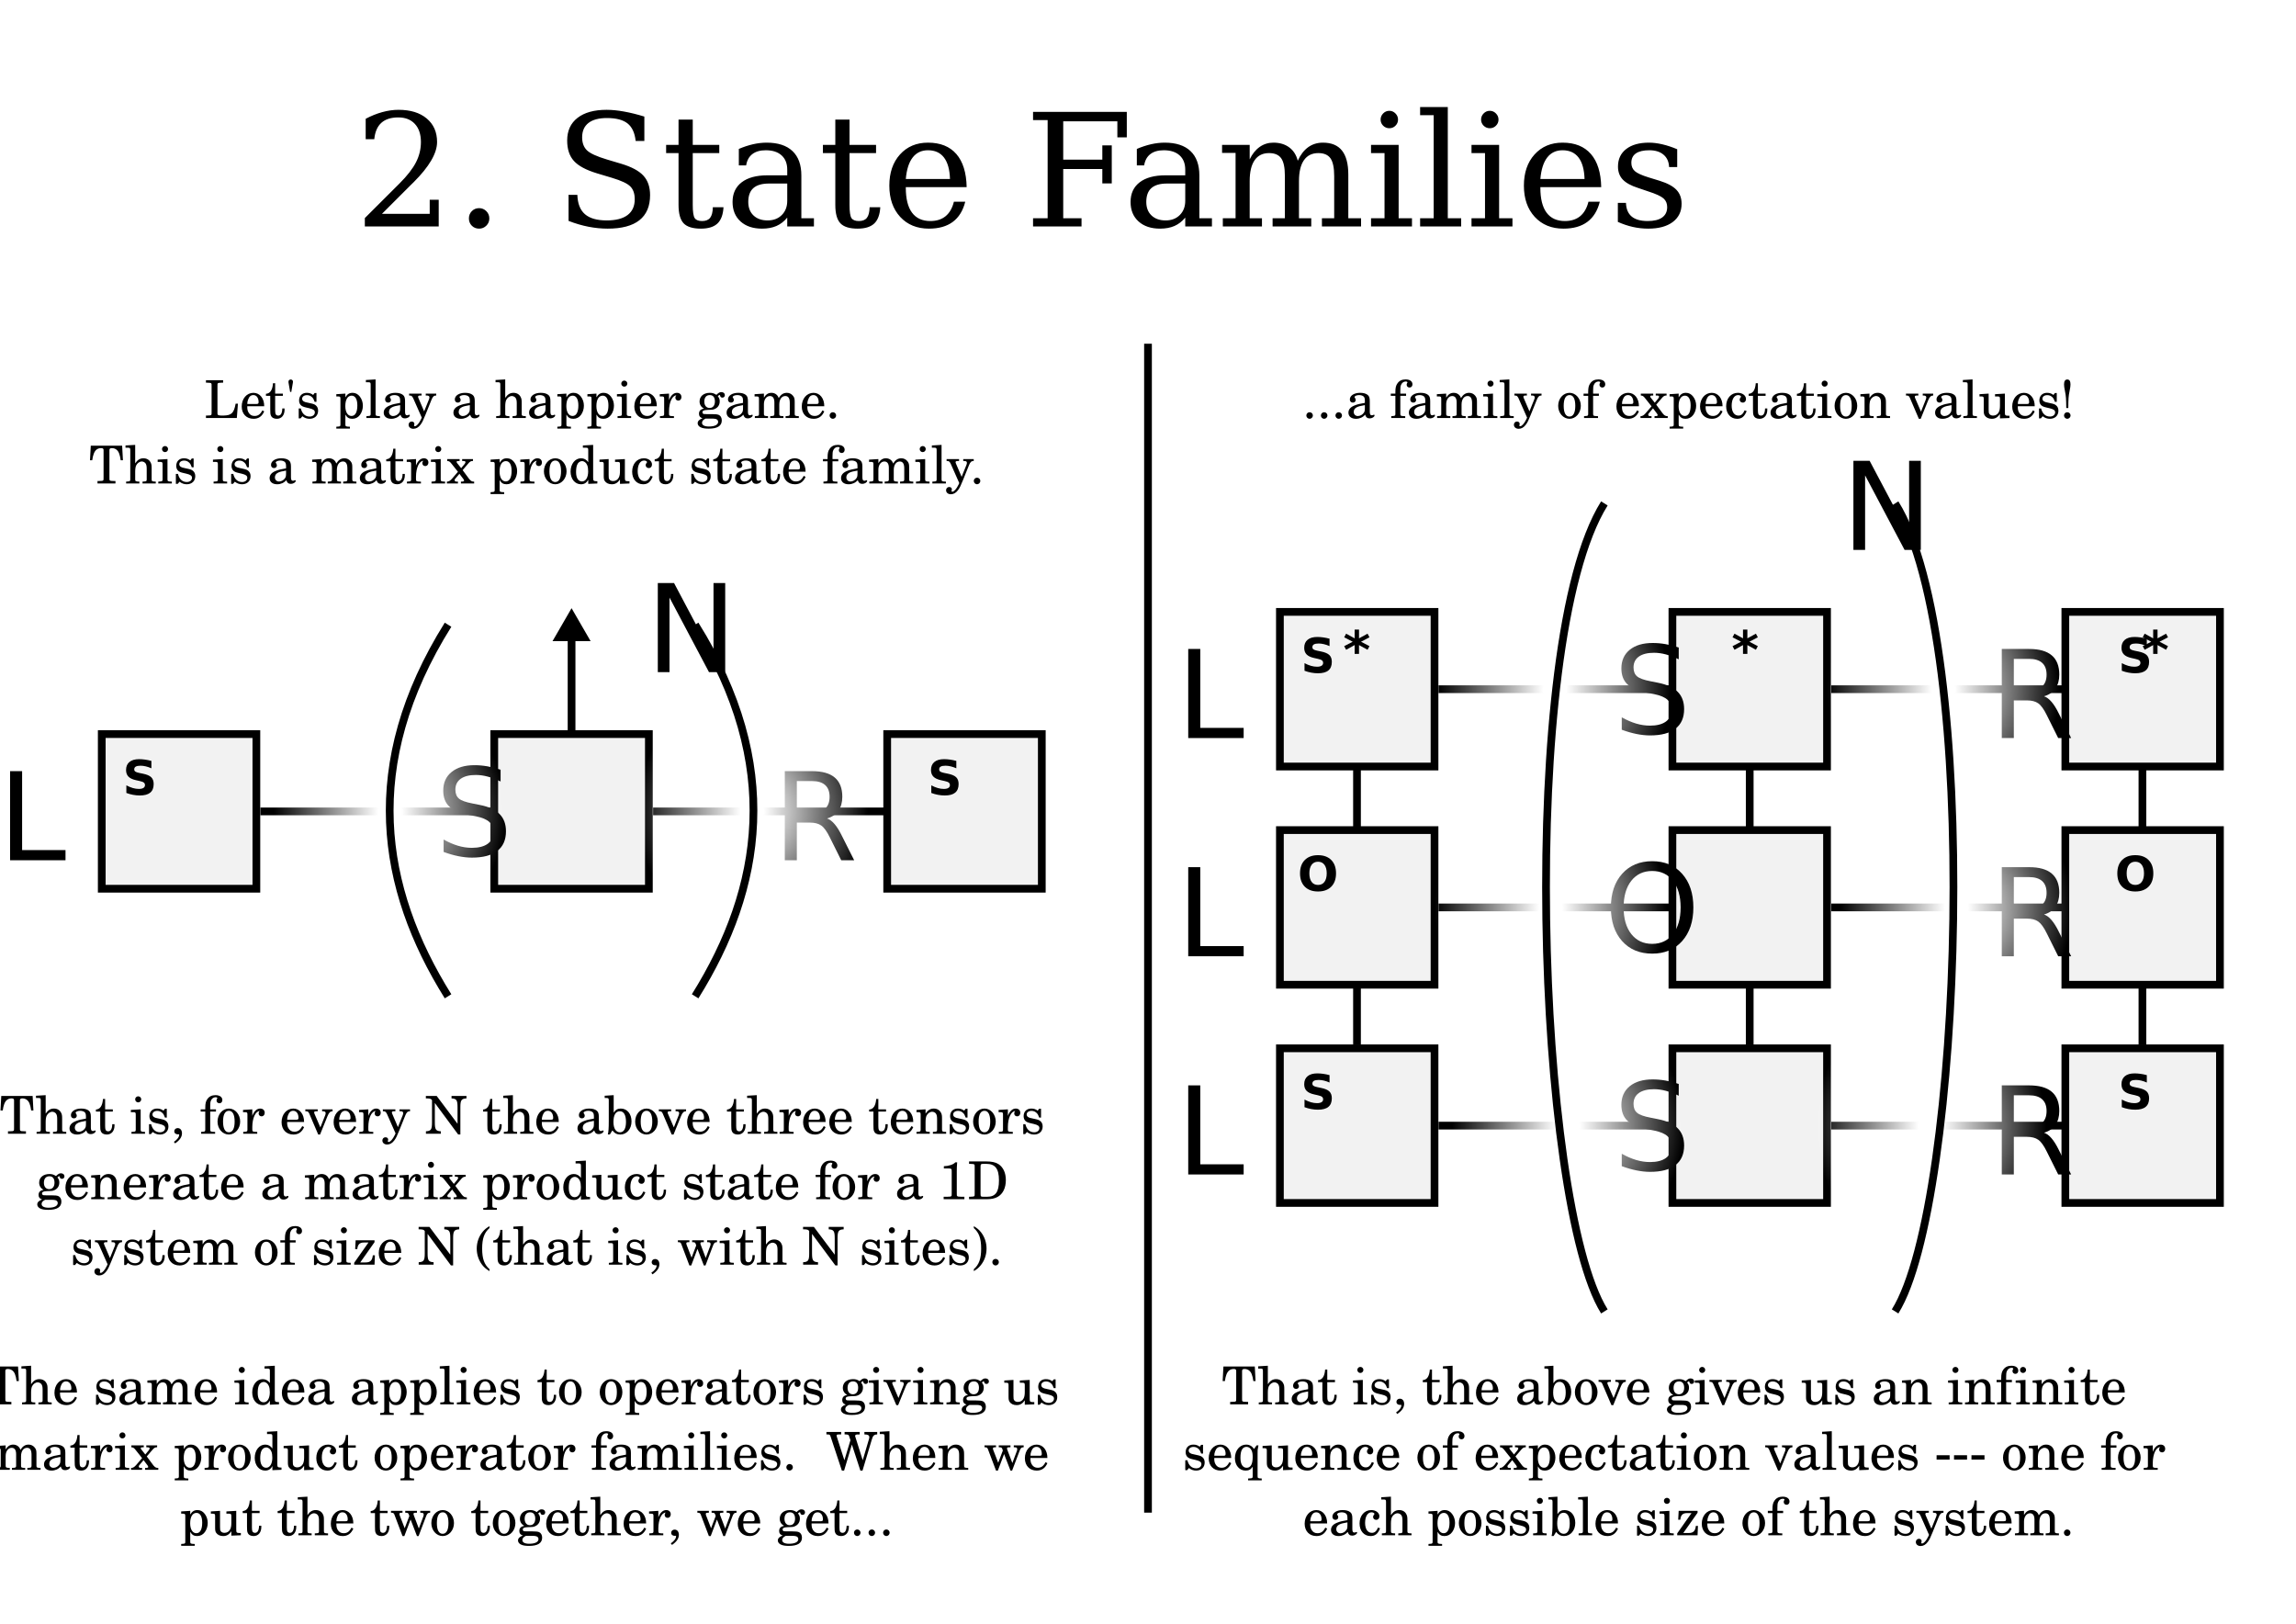
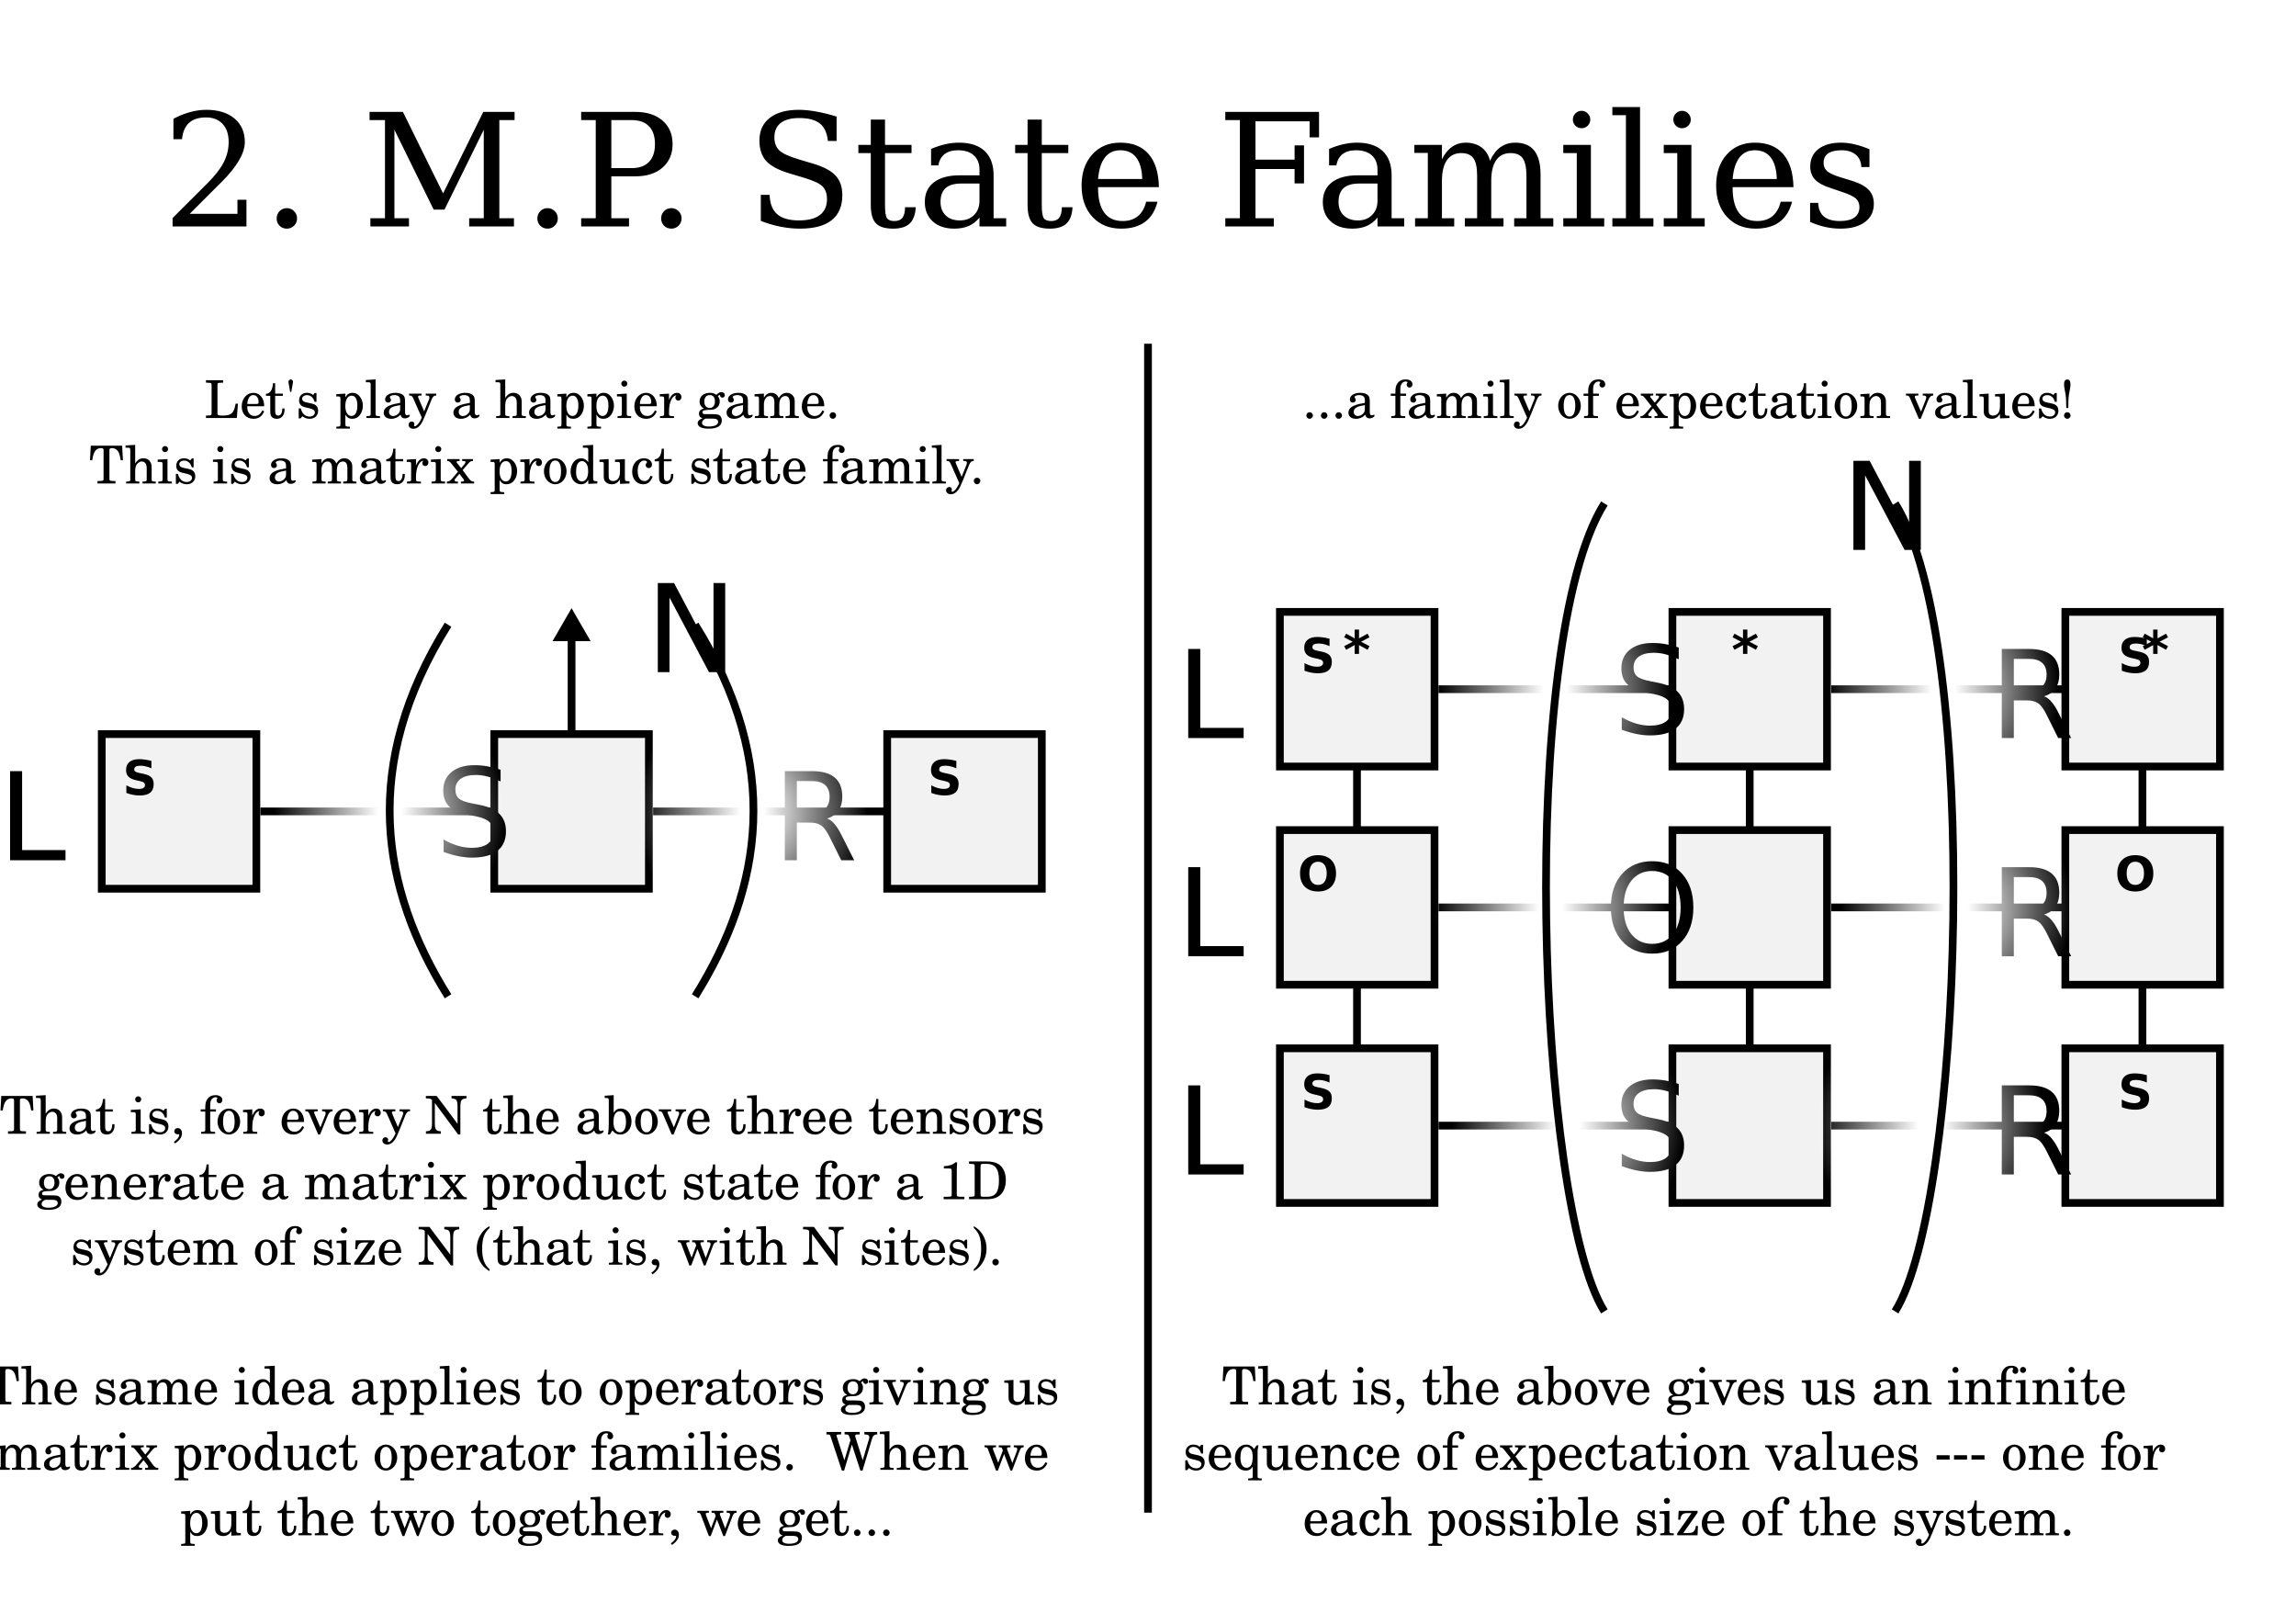
<svg xmlns="http://www.w3.org/2000/svg" xmlns:xlink="http://www.w3.org/1999/xlink" width="1052.362" height="744.094" id="svg2" version="1.1">
  <defs id="defs4">
    <linearGradient id="linearGradient7143">
      <stop style="stop-color:#ffffff;stop-opacity:1;" offset="0" id="stop7145" />
      <stop id="stop7157" offset="0.1" style="stop-color:#ffffff;stop-opacity:1;" />
      <stop style="stop-color:#ffffff;stop-opacity:0;" offset="1" id="stop7147" />
    </linearGradient>
    <marker orient="auto" refY="0.0" refX="0.0" id="Arrow1Lend" style="overflow:visible;">
      <path id="path3800" d="M 0.0,0.0 L 5.0,-5.0 L -12.5,0.0 L 5.0,5.0 L 0.0,0.0 z " style="fill-rule:evenodd;stroke:#000000;stroke-width:1.0pt;" transform="scale(0.8) rotate(180) translate(12.5,0)" />
    </marker>
    <marker orient="auto" refY="0.0" refX="0.0" id="TriangleOutM" style="overflow:visible">
      <path id="path3942" d="M 5.77,0.0 L -2.88,5.0 L -2.88,-5.0 L 5.77,0.0 z " style="fill-rule:evenodd;stroke:#000000;stroke-width:1.0pt" transform="scale(0.4)" />
    </marker>
    <marker orient="auto" refY="0.0" refX="0.0" id="Arrow1Send" style="overflow:visible;">
      <path id="path3812" d="M 0.0,0.0 L 5.0,-5.0 L -12.5,0.0 L 5.0,5.0 L 0.0,0.0 z " style="fill-rule:evenodd;stroke:#000000;stroke-width:1.0pt;" transform="scale(0.2) rotate(180) translate(6,0)" />
    </marker>
    <marker orient="auto" refY="0.0" refX="0.0" id="Arrow2Send" style="overflow:visible;">
      <path id="path3830" style="fill-rule:evenodd;stroke-width:0.625;stroke-linejoin:round;" d="M 8.719,4.034 L -2.207,0.016 L 8.719,-4.002 C 6.973,-1.63 6.983,1.616 8.719,4.034 z " transform="scale(0.3) rotate(180) translate(-2.3,0)" />
    </marker>
    <linearGradient y2="23.741" x2="134.752" y1="15.46" x1="126.705" id="linearGradient837" xlink:href="#linearGradient838" gradientUnits="userSpaceOnUse" />
    <radialGradient fy="49.008" fx="76.034" r="38.949" cy="48.245" cx="75.282" id="radialGradient830" xlink:href="#linearGradient827" gradientTransform="scale(1.015547,0.9846906)" gradientUnits="userSpaceOnUse" />
    <linearGradient id="linearGradient827">
      <stop id="stop828" offset="0" style="stop-color:#ffffff;stop-opacity:1;" />
      <stop id="stop829" offset="1" style="stop-color:#ffc613;stop-opacity:1;" />
    </linearGradient>
    <linearGradient id="linearGradient838">
      <stop id="stop839" offset="0" style="stop-color:#ffffff;stop-opacity:0.5;" />
      <stop id="stop840" offset="1" style="stop-color:#ffffff;stop-opacity:0;" />
    </linearGradient>
    <radialGradient xlink:href="#linearGradient7143" id="radialGradient7149" cx="178.707" cy="368.056" fx="178.707" fy="368.056" r="6.652" gradientTransform="matrix(1,0,0,1.066667,0,-24.53709)" gradientUnits="userSpaceOnUse" />
    <radialGradient xlink:href="#linearGradient7143" id="radialGradient7155" gradientUnits="userSpaceOnUse" gradientTransform="matrix(1,0,0,1.066667,0,-24.53709)" cx="178.707" cy="368.056" fx="178.707" fy="368.056" r="6.652" />
    <radialGradient xlink:href="#linearGradient7143" id="radialGradient7250" gradientUnits="userSpaceOnUse" gradientTransform="matrix(1,0,0,1.066667,0,-24.53709)" cx="178.707" cy="368.056" fx="178.707" fy="368.056" r="6.652" />
    <radialGradient xlink:href="#linearGradient7143" id="radialGradient7252" gradientUnits="userSpaceOnUse" gradientTransform="matrix(1,0,0,1.066667,0,-24.53709)" cx="178.707" cy="368.056" fx="178.707" fy="368.056" r="6.652" />
    <radialGradient xlink:href="#linearGradient7143" id="radialGradient7710" gradientUnits="userSpaceOnUse" gradientTransform="matrix(1,0,0,1.066667,0,-24.53709)" cx="178.707" cy="368.056" fx="178.707" fy="368.056" r="6.652" />
    <radialGradient xlink:href="#linearGradient7143" id="radialGradient7714" gradientUnits="userSpaceOnUse" gradientTransform="matrix(1,0,0,1.066667,0,-24.53709)" cx="178.707" cy="368.056" fx="178.707" fy="368.056" r="6.652" />
    <radialGradient xlink:href="#linearGradient7143" id="radialGradient7718" gradientUnits="userSpaceOnUse" gradientTransform="matrix(1,0,0,1.066667,0,-24.53709)" cx="178.707" cy="368.056" fx="178.707" fy="368.056" r="6.652" />
    <radialGradient xlink:href="#linearGradient7143" id="radialGradient7722" gradientUnits="userSpaceOnUse" gradientTransform="matrix(1,0,0,1.066667,0,-24.53709)" cx="178.707" cy="368.056" fx="178.707" fy="368.056" r="6.652" />
  </defs>
  <g id="layer1" transform="translate(0,-308.2677)">
    <path style="fill:none;stroke:#000000;stroke-width:3.543;stroke-linecap:butt;stroke-linejoin:miter;stroke-miterlimit:4;stroke-opacity:1;stroke-dasharray:none" d="m 526.181,465.789 0,535.677" id="path2985" />
    <text xml:space="preserve" style="font-size:72px;font-style:normal;font-variant:normal;font-weight:normal;font-stretch:normal;text-indent:0;text-align:center;text-decoration:none;line-height:125%;letter-spacing:0px;word-spacing:0px;text-transform:none;direction:ltr;block-progression:tb;writing-mode:lr-tb;text-anchor:middle;baseline-shift:baseline;color:#000000;fill:#000000;fill-opacity:1;fill-rule:nonzero;stroke:none;stroke-width:1px;marker:none;visibility:visible;display:inline;overflow:visible;enable-background:accumulate;font-family:Bitstream Vera Serif;-inkscape-font-specification:Bitstream Vera Serif" x="525.601" y="412.033" id="text3755">
-       <tspan id="tspan3757" x="525.601" y="412.033">2. State Families</tspan>
+       <tspan id="tspan3757" x="525.601" y="412.033">2. M.P. State Families</tspan>
    </text>
    <text xml:space="preserve" style="font-size:24px;font-style:normal;font-variant:normal;font-weight:500;font-stretch:normal;text-indent:0;text-align:center;text-decoration:none;line-height:125%;letter-spacing:0px;word-spacing:0px;text-transform:none;direction:ltr;block-progression:tb;writing-mode:lr-tb;text-anchor:middle;baseline-shift:baseline;color:#000000;fill:#000000;fill-opacity:1;fill-rule:nonzero;stroke:none;stroke-width:1px;marker:none;visibility:visible;display:inline;overflow:visible;enable-background:accumulate;font-family:Century Schoolbook L;-inkscape-font-specification:Century Schoolbook L Medium" x="262.688" y="499.834" id="text2987">
      <tspan id="tspan2989" x="262.688" y="499.834">Let's play a happier game.</tspan>
      <tspan x="262.688" y="529.834" id="tspan7092">This is a matrix product state family.</tspan>
    </text>
    <path id="path3775" d="m 527.735,1073.627 524.483,0" style="fill:none;stroke:#000000;stroke-width:3.506;stroke-linecap:butt;stroke-linejoin:miter;stroke-miterlimit:4;stroke-opacity:1;stroke-dasharray:none" />
    <path style="fill:none;stroke:#000000;stroke-width:3.506;stroke-linecap:butt;stroke-linejoin:miter;stroke-miterlimit:4;stroke-opacity:1;stroke-dasharray:none" d="m -0.265,1073.627 524.483,0" id="path3777" />
    <text id="text4889" y="827.834" x="262.688" style="font-size:24px;font-style:normal;font-variant:normal;font-weight:500;font-stretch:normal;text-indent:0;text-align:center;text-decoration:none;line-height:125%;letter-spacing:0px;word-spacing:0px;text-transform:none;direction:ltr;block-progression:tb;writing-mode:lr-tb;text-anchor:middle;baseline-shift:baseline;color:#000000;fill:#000000;fill-opacity:1;fill-rule:nonzero;stroke:none;stroke-width:1px;marker:none;visibility:visible;display:inline;overflow:visible;enable-background:accumulate;font-family:Century Schoolbook L;-inkscape-font-specification:Century Schoolbook L Medium" xml:space="preserve">
      <tspan y="827.834" x="262.688" id="tspan4891">That is, for every N the above three tensors</tspan>
      <tspan y="857.834" x="266.017" id="tspan7177">generate a matrix product state for a 1D </tspan>
      <tspan y="887.834" x="262.688" id="tspan7175">system of size N (that is, with N sites).</tspan>
    </text>
    <rect style="fill:#f2f2f2;fill-opacity:1;stroke:#000000;stroke-width:3.543;stroke-miterlimit:4;stroke-opacity:1;stroke-dasharray:none;stroke-dashoffset:0" id="rect2985" width="70.866" height="70.866" x="46.64" y="644.677" />
    <rect style="fill:#f2f2f2;fill-opacity:1;stroke:#000000;stroke-width:3.543;stroke-miterlimit:4;stroke-opacity:1;stroke-dasharray:none;stroke-dashoffset:0" id="rect2993" width="70.866" height="70.866" x="226.543" y="644.677" />
    <rect y="644.677" x="406.64" height="70.866" width="70.866" id="rect2995" style="fill:#f2f2f2;fill-opacity:1;stroke:#000000;stroke-width:3.543;stroke-miterlimit:4;stroke-opacity:1;stroke-dasharray:none;stroke-dashoffset:0" />
    <path style="fill:none;stroke:#000000;stroke-width:3.543;stroke-linecap:butt;stroke-linejoin:miter;stroke-miterlimit:4;stroke-opacity:1;stroke-dasharray:none" d="m 119.346,680.11 106.118,0" id="path2999" />
    <path style="fill:none;stroke:#000000;stroke-width:3.543;stroke-linecap:butt;stroke-linejoin:miter;stroke-miterlimit:4;stroke-opacity:1;stroke-dasharray:none" d="m 299.346,680.11 106.118,0" id="path3771" />
    <path id="path4795" d="m 261.976,643.169 0,-46.118" style="fill:none;stroke:#000000;stroke-width:3.543;stroke-linecap:butt;stroke-linejoin:miter;stroke-miterlimit:4;stroke-opacity:1;stroke-dasharray:none;marker-end:url(#TriangleOutM)" />
    <text xml:space="preserve" style="font-size:56px;font-style:normal;font-variant:normal;font-weight:normal;font-stretch:normal;text-align:center;line-height:100%;writing-mode:lr-tb;text-anchor:middle;fill:#000000;fill-opacity:1;stroke:none;font-family:Bitstream Vera Sans;-inkscape-font-specification:Bitstream Vera Sans" x="261.744" y="700.494" id="text4827">
      <tspan id="tspan4829" x="261.744" y="700.494">S</tspan>
    </text>
    <text id="text5675" y="499.834" x="790.688" style="font-size:24px;font-style:normal;font-variant:normal;font-weight:500;font-stretch:normal;text-indent:0;text-align:center;text-decoration:none;line-height:110%;letter-spacing:0px;word-spacing:0px;text-transform:none;direction:ltr;block-progression:tb;writing-mode:lr-tb;text-anchor:middle;baseline-shift:baseline;color:#000000;fill:#000000;fill-opacity:1;fill-rule:nonzero;stroke:none;stroke-width:1px;marker:none;visibility:visible;display:inline;overflow:visible;enable-background:accumulate;font-family:Century Schoolbook L;-inkscape-font-specification:Century Schoolbook L Medium" xml:space="preserve">
      <tspan y="499.834" x="790.688" id="tspan5679">...a family of expectation values!</tspan>
    </text>
    <g id="g7159" transform="translate(1.183662,6)">
      <text id="text4819" y="696.494" x="75.841" style="font-size:56px;font-style:normal;font-variant:normal;font-weight:normal;font-stretch:normal;text-align:center;line-height:100%;writing-mode:lr-tb;text-anchor:middle;fill:#000000;fill-opacity:1;stroke:none;font-family:Bitstream Vera Sans;-inkscape-font-specification:Bitstream Vera Sans" xml:space="preserve">
        <tspan y="696.494" x="75.841" id="tspan4821">L</tspan>
      </text>
      <text xml:space="preserve" style="font-size:22px;font-style:normal;font-variant:normal;font-weight:bold;font-stretch:normal;text-align:center;line-height:100%;writing-mode:lr-tb;text-anchor:middle;fill:#000000;fill-opacity:1;stroke:none;font-family:Bitstream Vera Sans;-inkscape-font-specification:Bitstream Vera Sans Bold" x="89.744" y="666.494" id="text7123">
        <tspan id="tspan7125" x="89.744" y="666.494">S</tspan>
      </text>
    </g>
    <g id="g7165" transform="translate(-5.874943,6)">
      <text xml:space="preserve" style="font-size:56px;font-style:normal;font-variant:normal;font-weight:normal;font-stretch:normal;text-align:center;line-height:100%;writing-mode:lr-tb;text-anchor:middle;fill:#000000;fill-opacity:1;stroke:none;font-family:Bitstream Vera Sans;-inkscape-font-specification:Bitstream Vera Sans" x="441.841" y="696.494" id="text4831">
        <tspan id="tspan4833" x="441.841" y="696.494">R</tspan>
      </text>
      <text id="text7127" y="666.494" x="465.744" style="font-size:22px;font-style:normal;font-variant:normal;font-weight:bold;font-stretch:normal;text-align:center;line-height:100%;writing-mode:lr-tb;text-anchor:middle;fill:#000000;fill-opacity:1;stroke:none;font-family:Bitstream Vera Sans;-inkscape-font-specification:Bitstream Vera Sans Bold" xml:space="preserve">
        <tspan y="666.494" x="465.744" id="tspan7129">S</tspan>
      </text>
    </g>
-     <path style="fill:url(#radialGradient7149);fill-opacity:1;stroke:none" id="path7141" d="m 185.358,368.056 a 6.652,7.095 0 1 1 -13.303,0 6.652,7.095 0 1 1 13.303,0 z" transform="matrix(8,0,0,8,-1250.948,-2264.126)" />
+     <path style="fill:url(#radialGradient7149);fill-opacity:1;stroke:none" id="path7141" d="m 185.358,368.056 c 0,3.918 -2.978,7.095 -6.652,7.095 -3.674,0 -6.652,-3.177 -6.652,-7.095 0,-3.918 2.978,-7.095 6.652,-7.095 3.674,0 6.652,3.177 6.652,7.095 z" transform="matrix(8,0,0,8,-1250.948,-2264.126)" />
    <path style="fill:none;stroke:#000000;stroke-width:3.543;stroke-linecap:butt;stroke-linejoin:miter;stroke-miterlimit:4;stroke-opacity:1;stroke-dasharray:none" d="m 205.358,594.559 c -40.063,64.01 -30.969,120.749 0,170.281" id="path7135" />
-     <path transform="matrix(8,0,0,8,-1084.948,-2264.126)" d="m 185.358,368.056 a 6.652,7.095 0 1 1 -13.303,0 6.652,7.095 0 1 1 13.303,0 z" id="path7153" style="fill:url(#radialGradient7155);fill-opacity:1;stroke:none" />
+     <path transform="matrix(8,0,0,8,-1084.948,-2264.126)" d="m 185.358,368.056 c 0,3.918 -2.978,7.095 -6.652,7.095 -3.674,0 -6.652,-3.177 -6.652,-7.095 0,-3.918 2.978,-7.095 6.652,-7.095 3.674,0 6.652,3.177 6.652,7.095 z" id="path7153" style="fill:url(#radialGradient7155);fill-opacity:1;stroke:none" />
    <path id="path7139" d="m 318.613,594.559 c 40.063,64.01 30.969,120.749 0,170.281" style="fill:none;stroke:#000000;stroke-width:3.543;stroke-linecap:butt;stroke-linejoin:miter;stroke-miterlimit:4;stroke-opacity:1;stroke-dasharray:none" />
    <text xml:space="preserve" style="font-size:56px;font-style:normal;font-variant:normal;font-weight:normal;font-stretch:normal;text-align:center;line-height:100%;writing-mode:lr-tb;text-anchor:middle;fill:#000000;fill-opacity:1;stroke:none;font-family:Bitstream Vera Sans;-inkscape-font-specification:Bitstream Vera Sans" x="361.45" y="616.278" id="text7171">
      <tspan id="tspan7173" x="361.45" y="616.278">N</tspan>
    </text>
    <text xml:space="preserve" style="font-size:24px;font-style:normal;font-variant:normal;font-weight:500;font-stretch:normal;text-indent:0;text-align:center;text-decoration:none;line-height:125%;letter-spacing:0px;word-spacing:0px;text-transform:none;direction:ltr;block-progression:tb;writing-mode:lr-tb;text-anchor:middle;baseline-shift:baseline;color:#000000;fill:#000000;fill-opacity:1;fill-rule:nonzero;stroke:none;stroke-width:1px;marker:none;visibility:visible;display:inline;overflow:visible;enable-background:accumulate;font-family:Century Schoolbook L;-inkscape-font-specification:Century Schoolbook L Medium" x="262.688" y="951.834" id="text7183">
      <tspan id="tspan7189" x="262.688" y="951.834">The same idea applies to operators giving us</tspan>
      <tspan x="262.688" y="981.834" id="tspan7196">matrix product operator families.  When we</tspan>
      <tspan x="262.688" y="1011.834" id="tspan7198">put the two together, we get...</tspan>
    </text>
    <rect y="788.677" x="586.64" height="70.866" width="70.866" id="rect7202" style="fill:#f2f2f2;fill-opacity:1;stroke:#000000;stroke-width:3.543;stroke-miterlimit:4;stroke-opacity:1;stroke-dasharray:none;stroke-dashoffset:0" />
    <rect y="788.677" x="766.543" height="70.866" width="70.866" id="rect7204" style="fill:#f2f2f2;fill-opacity:1;stroke:#000000;stroke-width:3.543;stroke-miterlimit:4;stroke-opacity:1;stroke-dasharray:none;stroke-dashoffset:0" />
    <rect style="fill:#f2f2f2;fill-opacity:1;stroke:#000000;stroke-width:3.543;stroke-miterlimit:4;stroke-opacity:1;stroke-dasharray:none;stroke-dashoffset:0" id="rect7206" width="70.866" height="70.866" x="946.64" y="788.677" />
    <path id="path7208" d="m 659.346,824.11 106.118,0" style="fill:none;stroke:#000000;stroke-width:3.543;stroke-linecap:butt;stroke-linejoin:miter;stroke-miterlimit:4;stroke-opacity:1;stroke-dasharray:none" />
    <path id="path7210" d="m 839.346,824.11 106.118,0" style="fill:none;stroke:#000000;stroke-width:3.543;stroke-linecap:butt;stroke-linejoin:miter;stroke-miterlimit:4;stroke-opacity:1;stroke-dasharray:none" />
    <path style="fill:none;stroke:#000000;stroke-width:3.543;stroke-linecap:butt;stroke-linejoin:miter;stroke-miterlimit:4;stroke-opacity:1;stroke-dasharray:none;marker-end:none" d="m 801.976,787.169 0,-28.118" id="path7212" />
    <text id="text7214" y="844.494" x="801.744" style="font-size:56px;font-style:normal;font-variant:normal;font-weight:normal;font-stretch:normal;text-align:center;line-height:100%;writing-mode:lr-tb;text-anchor:middle;fill:#000000;fill-opacity:1;stroke:none;font-family:Bitstream Vera Sans;-inkscape-font-specification:Bitstream Vera Sans" xml:space="preserve">
      <tspan y="844.494" x="801.744" id="tspan7216">S</tspan>
    </text>
    <g transform="translate(541.1837,150)" id="g7218">
      <text xml:space="preserve" style="font-size:56px;font-style:normal;font-variant:normal;font-weight:normal;font-stretch:normal;text-align:center;line-height:100%;writing-mode:lr-tb;text-anchor:middle;fill:#000000;fill-opacity:1;stroke:none;font-family:Bitstream Vera Sans;-inkscape-font-specification:Bitstream Vera Sans" x="75.841" y="696.494" id="text7220">
        <tspan id="tspan7222" x="75.841" y="696.494">L</tspan>
      </text>
      <text id="text7224" y="666.494" x="89.744" style="font-size:22px;font-style:normal;font-variant:normal;font-weight:bold;font-stretch:normal;text-align:center;line-height:100%;writing-mode:lr-tb;text-anchor:middle;fill:#000000;fill-opacity:1;stroke:none;font-family:Bitstream Vera Sans;-inkscape-font-specification:Bitstream Vera Sans Bold" xml:space="preserve">
        <tspan y="666.494" x="89.744" id="tspan7226">S</tspan>
      </text>
    </g>
    <text xml:space="preserve" style="font-size:56px;font-style:normal;font-variant:normal;font-weight:normal;font-stretch:normal;text-align:center;line-height:100%;writing-mode:lr-tb;text-anchor:middle;fill:#000000;fill-opacity:1;stroke:none;font-family:Bitstream Vera Sans;-inkscape-font-specification:Bitstream Vera Sans" x="975.966" y="846.494" id="text7230">
      <tspan id="tspan7232" x="975.966" y="846.494">R</tspan>
    </text>
    <text id="text7234" y="816.494" x="997.869" style="font-size:22px;font-style:normal;font-variant:normal;font-weight:bold;font-stretch:normal;text-align:center;line-height:100%;writing-mode:lr-tb;text-anchor:middle;fill:#000000;fill-opacity:1;stroke:none;font-family:Bitstream Vera Sans;-inkscape-font-specification:Bitstream Vera Sans Bold" xml:space="preserve">
      <tspan y="816.494" x="997.869" id="tspan7236">S</tspan>
    </text>
-     <path transform="matrix(8,0,0,8,-710.9478,-2120.126)" d="m 185.358,368.056 a 6.652,7.095 0 1 1 -13.303,0 6.652,7.095 0 1 1 13.303,0 z" id="path7238" style="fill:url(#radialGradient7250);fill-opacity:1;stroke:none" />
-     <path style="fill:url(#radialGradient7252);fill-opacity:1;stroke:none" id="path7242" d="m 185.358,368.056 a 6.652,7.095 0 1 1 -13.303,0 6.652,7.095 0 1 1 13.303,0 z" transform="matrix(8,0,0,8,-544.9478,-2120.126)" />
+     <path transform="matrix(8,0,0,8,-710.9478,-2120.126)" d="m 185.358,368.056 c 0,3.918 -2.978,7.095 -6.652,7.095 -3.674,0 -6.652,-3.177 -6.652,-7.095 0,-3.918 2.978,-7.095 6.652,-7.095 3.674,0 6.652,3.177 6.652,7.095 z" id="path7238" style="fill:url(#radialGradient7250);fill-opacity:1;stroke:none" />
+     <path style="fill:url(#radialGradient7252);fill-opacity:1;stroke:none" id="path7242" d="m 185.358,368.056 c 0,3.918 -2.978,7.095 -6.652,7.095 -3.674,0 -6.652,-3.177 -6.652,-7.095 0,-3.918 2.978,-7.095 6.652,-7.095 3.674,0 6.652,3.177 6.652,7.095 z" transform="matrix(8,0,0,8,-544.9478,-2120.126)" />
    <text id="text7246" y="560.278" x="909.45" style="font-size:56px;font-style:normal;font-variant:normal;font-weight:normal;font-stretch:normal;text-align:center;line-height:100%;writing-mode:lr-tb;text-anchor:middle;fill:#000000;fill-opacity:1;stroke:none;font-family:Bitstream Vera Sans;-inkscape-font-specification:Bitstream Vera Sans" xml:space="preserve">
      <tspan y="560.278" x="909.45" id="tspan7248">N</tspan>
    </text>
    <rect style="fill:#f2f2f2;fill-opacity:1;stroke:#000000;stroke-width:3.543;stroke-miterlimit:4;stroke-opacity:1;stroke-dasharray:none;stroke-dashoffset:0" id="rect7254" width="70.866" height="70.866" x="586.64" y="688.677" />
    <rect style="fill:#f2f2f2;fill-opacity:1;stroke:#000000;stroke-width:3.543;stroke-miterlimit:4;stroke-opacity:1;stroke-dasharray:none;stroke-dashoffset:0" id="rect7256" width="70.866" height="70.866" x="766.543" y="688.677" />
    <rect y="688.677" x="946.64" height="70.866" width="70.866" id="rect7258" style="fill:#f2f2f2;fill-opacity:1;stroke:#000000;stroke-width:3.543;stroke-miterlimit:4;stroke-opacity:1;stroke-dasharray:none;stroke-dashoffset:0" />
    <path style="fill:none;stroke:#000000;stroke-width:3.543;stroke-linecap:butt;stroke-linejoin:miter;stroke-miterlimit:4;stroke-opacity:1;stroke-dasharray:none" d="m 659.346,724.11 106.118,0" id="path7260" />
    <path style="fill:none;stroke:#000000;stroke-width:3.543;stroke-linecap:butt;stroke-linejoin:miter;stroke-miterlimit:4;stroke-opacity:1;stroke-dasharray:none" d="m 839.346,724.11 106.118,0" id="path7262" />
    <text xml:space="preserve" style="font-size:56px;font-style:normal;font-variant:normal;font-weight:normal;font-stretch:normal;text-align:center;line-height:100%;writing-mode:lr-tb;text-anchor:middle;fill:#000000;fill-opacity:1;stroke:none;font-family:Bitstream Vera Sans;-inkscape-font-specification:Bitstream Vera Sans" x="801.744" y="744.494" id="text7264">
      <tspan id="tspan7266" x="801.744" y="744.494">O</tspan>
    </text>
    <g id="g7268" transform="translate(541.1837,50)">
      <text id="text7270" y="696.494" x="75.841" style="font-size:56px;font-style:normal;font-variant:normal;font-weight:normal;font-stretch:normal;text-align:center;line-height:100%;writing-mode:lr-tb;text-anchor:middle;fill:#000000;fill-opacity:1;stroke:none;font-family:Bitstream Vera Sans;-inkscape-font-specification:Bitstream Vera Sans" xml:space="preserve">
        <tspan y="696.494" x="75.841" id="tspan7272">L</tspan>
      </text>
      <text xml:space="preserve" style="font-size:22px;font-style:normal;font-variant:normal;font-weight:bold;font-stretch:normal;text-align:center;line-height:100%;writing-mode:lr-tb;text-anchor:middle;fill:#000000;fill-opacity:1;stroke:none;font-family:Bitstream Vera Sans;-inkscape-font-specification:Bitstream Vera Sans Bold" x="89.744" y="666.494" id="text7274">
        <tspan id="tspan7276" x="89.744" y="666.494">O</tspan>
      </text>
    </g>
    <text id="text7280" y="746.494" x="975.966" style="font-size:56px;font-style:normal;font-variant:normal;font-weight:normal;font-stretch:normal;text-align:center;line-height:100%;writing-mode:lr-tb;text-anchor:middle;fill:#000000;fill-opacity:1;stroke:none;font-family:Bitstream Vera Sans;-inkscape-font-specification:Bitstream Vera Sans" xml:space="preserve">
      <tspan y="746.494" x="975.966" id="tspan7282">R</tspan>
    </text>
    <text xml:space="preserve" style="font-size:22px;font-style:normal;font-variant:normal;font-weight:bold;font-stretch:normal;text-align:center;line-height:100%;writing-mode:lr-tb;text-anchor:middle;fill:#000000;fill-opacity:1;stroke:none;font-family:Bitstream Vera Sans;-inkscape-font-specification:Bitstream Vera Sans Bold" x="997.869" y="716.494" id="text7284">
      <tspan id="tspan7286" x="997.869" y="716.494">O</tspan>
    </text>
    <rect y="588.677" x="586.64" height="70.866" width="70.866" id="rect7288" style="fill:#f2f2f2;fill-opacity:1;stroke:#000000;stroke-width:3.543;stroke-miterlimit:4;stroke-opacity:1;stroke-dasharray:none;stroke-dashoffset:0" />
    <rect y="588.677" x="766.543" height="70.866" width="70.866" id="rect7290" style="fill:#f2f2f2;fill-opacity:1;stroke:#000000;stroke-width:3.543;stroke-miterlimit:4;stroke-opacity:1;stroke-dasharray:none;stroke-dashoffset:0" />
    <rect style="fill:#f2f2f2;fill-opacity:1;stroke:#000000;stroke-width:3.543;stroke-miterlimit:4;stroke-opacity:1;stroke-dasharray:none;stroke-dashoffset:0" id="rect7292" width="70.866" height="70.866" x="946.64" y="588.677" />
    <path id="path7294" d="m 659.346,624.11 106.118,0" style="fill:none;stroke:#000000;stroke-width:3.543;stroke-linecap:butt;stroke-linejoin:miter;stroke-miterlimit:4;stroke-opacity:1;stroke-dasharray:none" />
    <path id="path7296" d="m 839.346,624.11 106.118,0" style="fill:none;stroke:#000000;stroke-width:3.543;stroke-linecap:butt;stroke-linejoin:miter;stroke-miterlimit:4;stroke-opacity:1;stroke-dasharray:none" />
    <text id="text7298" y="644.494" x="801.744" style="font-size:56px;font-style:normal;font-variant:normal;font-weight:normal;font-stretch:normal;text-align:center;line-height:100%;writing-mode:lr-tb;text-anchor:middle;fill:#000000;fill-opacity:1;stroke:none;font-family:Bitstream Vera Sans;-inkscape-font-specification:Bitstream Vera Sans" xml:space="preserve">
      <tspan y="644.494" x="801.744" id="tspan7300">S</tspan>
    </text>
    <g transform="translate(541.1837,-50)" id="g7302">
      <text xml:space="preserve" style="font-size:56px;font-style:normal;font-variant:normal;font-weight:normal;font-stretch:normal;text-align:center;line-height:100%;writing-mode:lr-tb;text-anchor:middle;fill:#000000;fill-opacity:1;stroke:none;font-family:Bitstream Vera Sans;-inkscape-font-specification:Bitstream Vera Sans" x="75.841" y="696.494" id="text7304">
        <tspan id="tspan7306" x="75.841" y="696.494">L</tspan>
      </text>
      <text id="text7308" y="666.494" x="89.744" style="font-size:22px;font-style:normal;font-variant:normal;font-weight:bold;font-stretch:normal;text-align:center;line-height:100%;writing-mode:lr-tb;text-anchor:middle;fill:#000000;fill-opacity:1;stroke:none;font-family:Bitstream Vera Sans;-inkscape-font-specification:Bitstream Vera Sans Bold" xml:space="preserve">
        <tspan y="666.494" x="89.744" id="tspan7310">S</tspan>
      </text>
    </g>
    <text xml:space="preserve" style="font-size:56px;font-style:normal;font-variant:normal;font-weight:normal;font-stretch:normal;text-align:center;line-height:100%;writing-mode:lr-tb;text-anchor:middle;fill:#000000;fill-opacity:1;stroke:none;font-family:Bitstream Vera Sans;-inkscape-font-specification:Bitstream Vera Sans" x="975.966" y="646.494" id="text7314">
      <tspan id="tspan7316" x="975.966" y="646.494">R</tspan>
    </text>
    <text id="text7318" y="616.494" x="997.869" style="font-size:22px;font-style:normal;font-variant:normal;font-weight:bold;font-stretch:normal;text-align:center;line-height:100%;writing-mode:lr-tb;text-anchor:middle;fill:#000000;fill-opacity:1;stroke:none;font-family:Bitstream Vera Sans;-inkscape-font-specification:Bitstream Vera Sans Bold" xml:space="preserve">
      <tspan y="616.494" x="997.869" id="tspan7320">S</tspan>
    </text>
    <path id="path7698" d="m 801.976,687.169 0,-28.118" style="fill:none;stroke:#000000;stroke-width:3.543;stroke-linecap:butt;stroke-linejoin:miter;stroke-miterlimit:4;stroke-opacity:1;stroke-dasharray:none;marker-end:none" />
    <path style="fill:none;stroke:#000000;stroke-width:3.543;stroke-linecap:butt;stroke-linejoin:miter;stroke-miterlimit:4;stroke-opacity:1;stroke-dasharray:none;marker-end:none" d="m 621.976,687.169 0,-28.118" id="path7700" />
    <path id="path7702" d="m 621.976,787.169 0,-28.118" style="fill:none;stroke:#000000;stroke-width:3.543;stroke-linecap:butt;stroke-linejoin:miter;stroke-miterlimit:4;stroke-opacity:1;stroke-dasharray:none;marker-end:none" />
    <path style="fill:none;stroke:#000000;stroke-width:3.543;stroke-linecap:butt;stroke-linejoin:miter;stroke-miterlimit:4;stroke-opacity:1;stroke-dasharray:none;marker-end:none" d="m 981.976,787.169 0,-28.118" id="path7704" />
    <path id="path7706" d="m 981.976,687.169 0,-28.118" style="fill:none;stroke:#000000;stroke-width:3.543;stroke-linecap:butt;stroke-linejoin:miter;stroke-miterlimit:4;stroke-opacity:1;stroke-dasharray:none;marker-end:none" />
-     <path style="fill:url(#radialGradient7710);fill-opacity:1;stroke:none" id="path7708" d="m 185.358,368.056 a 6.652,7.095 0 1 1 -13.303,0 6.652,7.095 0 1 1 13.303,0 z" transform="matrix(8,0,0,8,-718.9478,-2220.126)" />
-     <path transform="matrix(8,0,0,8,-532.9478,-2220.126)" d="m 185.358,368.056 a 6.652,7.095 0 1 1 -13.303,0 6.652,7.095 0 1 1 13.303,0 z" id="path7712" style="fill:url(#radialGradient7714);fill-opacity:1;stroke:none" />
-     <path style="fill:url(#radialGradient7718);fill-opacity:1;stroke:none" id="path7716" d="m 185.358,368.056 a 6.652,7.095 0 1 1 -13.303,0 6.652,7.095 0 1 1 13.303,0 z" transform="matrix(8,0,0,8,-538.9478,-2320.126)" />
-     <path transform="matrix(8,0,0,8,-716.9478,-2320.126)" d="m 185.358,368.056 a 6.652,7.095 0 1 1 -13.303,0 6.652,7.095 0 1 1 13.303,0 z" id="path7720" style="fill:url(#radialGradient7722);fill-opacity:1;stroke:none" />
+     <path style="fill:url(#radialGradient7710);fill-opacity:1;stroke:none" id="path7708" d="m 185.358,368.056 c 0,3.918 -2.978,7.095 -6.652,7.095 -3.674,0 -6.652,-3.177 -6.652,-7.095 0,-3.918 2.978,-7.095 6.652,-7.095 3.674,0 6.652,3.177 6.652,7.095 z" transform="matrix(8,0,0,8,-718.9478,-2220.126)" />
+     <path transform="matrix(8,0,0,8,-532.9478,-2220.126)" d="m 185.358,368.056 c 0,3.918 -2.978,7.095 -6.652,7.095 -3.674,0 -6.652,-3.177 -6.652,-7.095 0,-3.918 2.978,-7.095 6.652,-7.095 3.674,0 6.652,3.177 6.652,7.095 z" id="path7712" style="fill:url(#radialGradient7714);fill-opacity:1;stroke:none" />
+     <path style="fill:url(#radialGradient7718);fill-opacity:1;stroke:none" id="path7716" d="m 185.358,368.056 c 0,3.918 -2.978,7.095 -6.652,7.095 -3.674,0 -6.652,-3.177 -6.652,-7.095 0,-3.918 2.978,-7.095 6.652,-7.095 3.674,0 6.652,3.177 6.652,7.095 z" transform="matrix(8,0,0,8,-538.9478,-2320.126)" />
+     <path transform="matrix(8,0,0,8,-716.9478,-2320.126)" d="m 185.358,368.056 c 0,3.918 -2.978,7.095 -6.652,7.095 -3.674,0 -6.652,-3.177 -6.652,-7.095 0,-3.918 2.978,-7.095 6.652,-7.095 3.674,0 6.652,3.177 6.652,7.095 z" id="path7720" style="fill:url(#radialGradient7722);fill-opacity:1;stroke:none" />
    <path id="path7240" d="m 735.358,538.969 c -40.063,64.01 -30.969,320.749 0,370.281" style="fill:none;stroke:#000000;stroke-width:3.543;stroke-linecap:butt;stroke-linejoin:miter;stroke-miterlimit:4;stroke-opacity:1;stroke-dasharray:none" />
    <path style="fill:none;stroke:#000000;stroke-width:3.543;stroke-linecap:butt;stroke-linejoin:miter;stroke-miterlimit:4;stroke-opacity:1;stroke-dasharray:none" d="m 868.613,538.969 c 40.063,64.01 30.969,320.749 0,370.281" id="path7244" />
    <text id="text6988" y="614.585" x="1008.782" style="font-size:24px;font-style:normal;font-variant:normal;font-weight:bold;font-stretch:normal;text-align:center;line-height:110%;writing-mode:lr-tb;text-anchor:middle;fill:#000000;fill-opacity:1;stroke:none;font-family:Bitstream Vera Sans;-inkscape-font-specification:Bitstream Vera Sans Bold" xml:space="preserve">
      <tspan y="614.585" x="1008.782" id="tspan6990">*</tspan>
    </text>
    <text xml:space="preserve" style="font-size:24px;font-style:normal;font-variant:normal;font-weight:bold;font-stretch:normal;text-align:center;line-height:110%;writing-mode:lr-tb;text-anchor:middle;fill:#000000;fill-opacity:1;stroke:none;font-family:Bitstream Vera Sans;-inkscape-font-specification:Bitstream Vera Sans Bold" x="820.782" y="614.585" id="text8027">
      <tspan id="tspan8029" x="820.782" y="614.585">*</tspan>
    </text>
    <text id="text8031" y="614.585" x="642.782" style="font-size:24px;font-style:normal;font-variant:normal;font-weight:bold;font-stretch:normal;text-align:center;line-height:110%;writing-mode:lr-tb;text-anchor:middle;fill:#000000;fill-opacity:1;stroke:none;font-family:Bitstream Vera Sans;-inkscape-font-specification:Bitstream Vera Sans Bold" xml:space="preserve">
      <tspan y="614.585" x="642.782" id="tspan8033">*</tspan>
    </text>
    <text id="text8047" y="951.834" x="790.688" style="font-size:24px;font-style:normal;font-variant:normal;font-weight:500;font-stretch:normal;text-indent:0;text-align:center;text-decoration:none;line-height:125%;letter-spacing:0px;word-spacing:0px;text-transform:none;direction:ltr;block-progression:tb;writing-mode:lr-tb;text-anchor:middle;baseline-shift:baseline;color:#000000;fill:#000000;fill-opacity:1;fill-rule:nonzero;stroke:none;stroke-width:1px;marker:none;visibility:visible;display:inline;overflow:visible;enable-background:accumulate;font-family:Century Schoolbook L;-inkscape-font-specification:Century Schoolbook L Medium" xml:space="preserve">
      <tspan id="tspan8053" y="951.834" x="790.688">That is, the above gives us an infinite</tspan>
      <tspan y="981.834" x="790.688" id="tspan8062">sequence of expectation values --- one for</tspan>
      <tspan y="1011.834" x="790.688" id="tspan8070">each possible size of the system.</tspan>
    </text>
  </g>
</svg>
